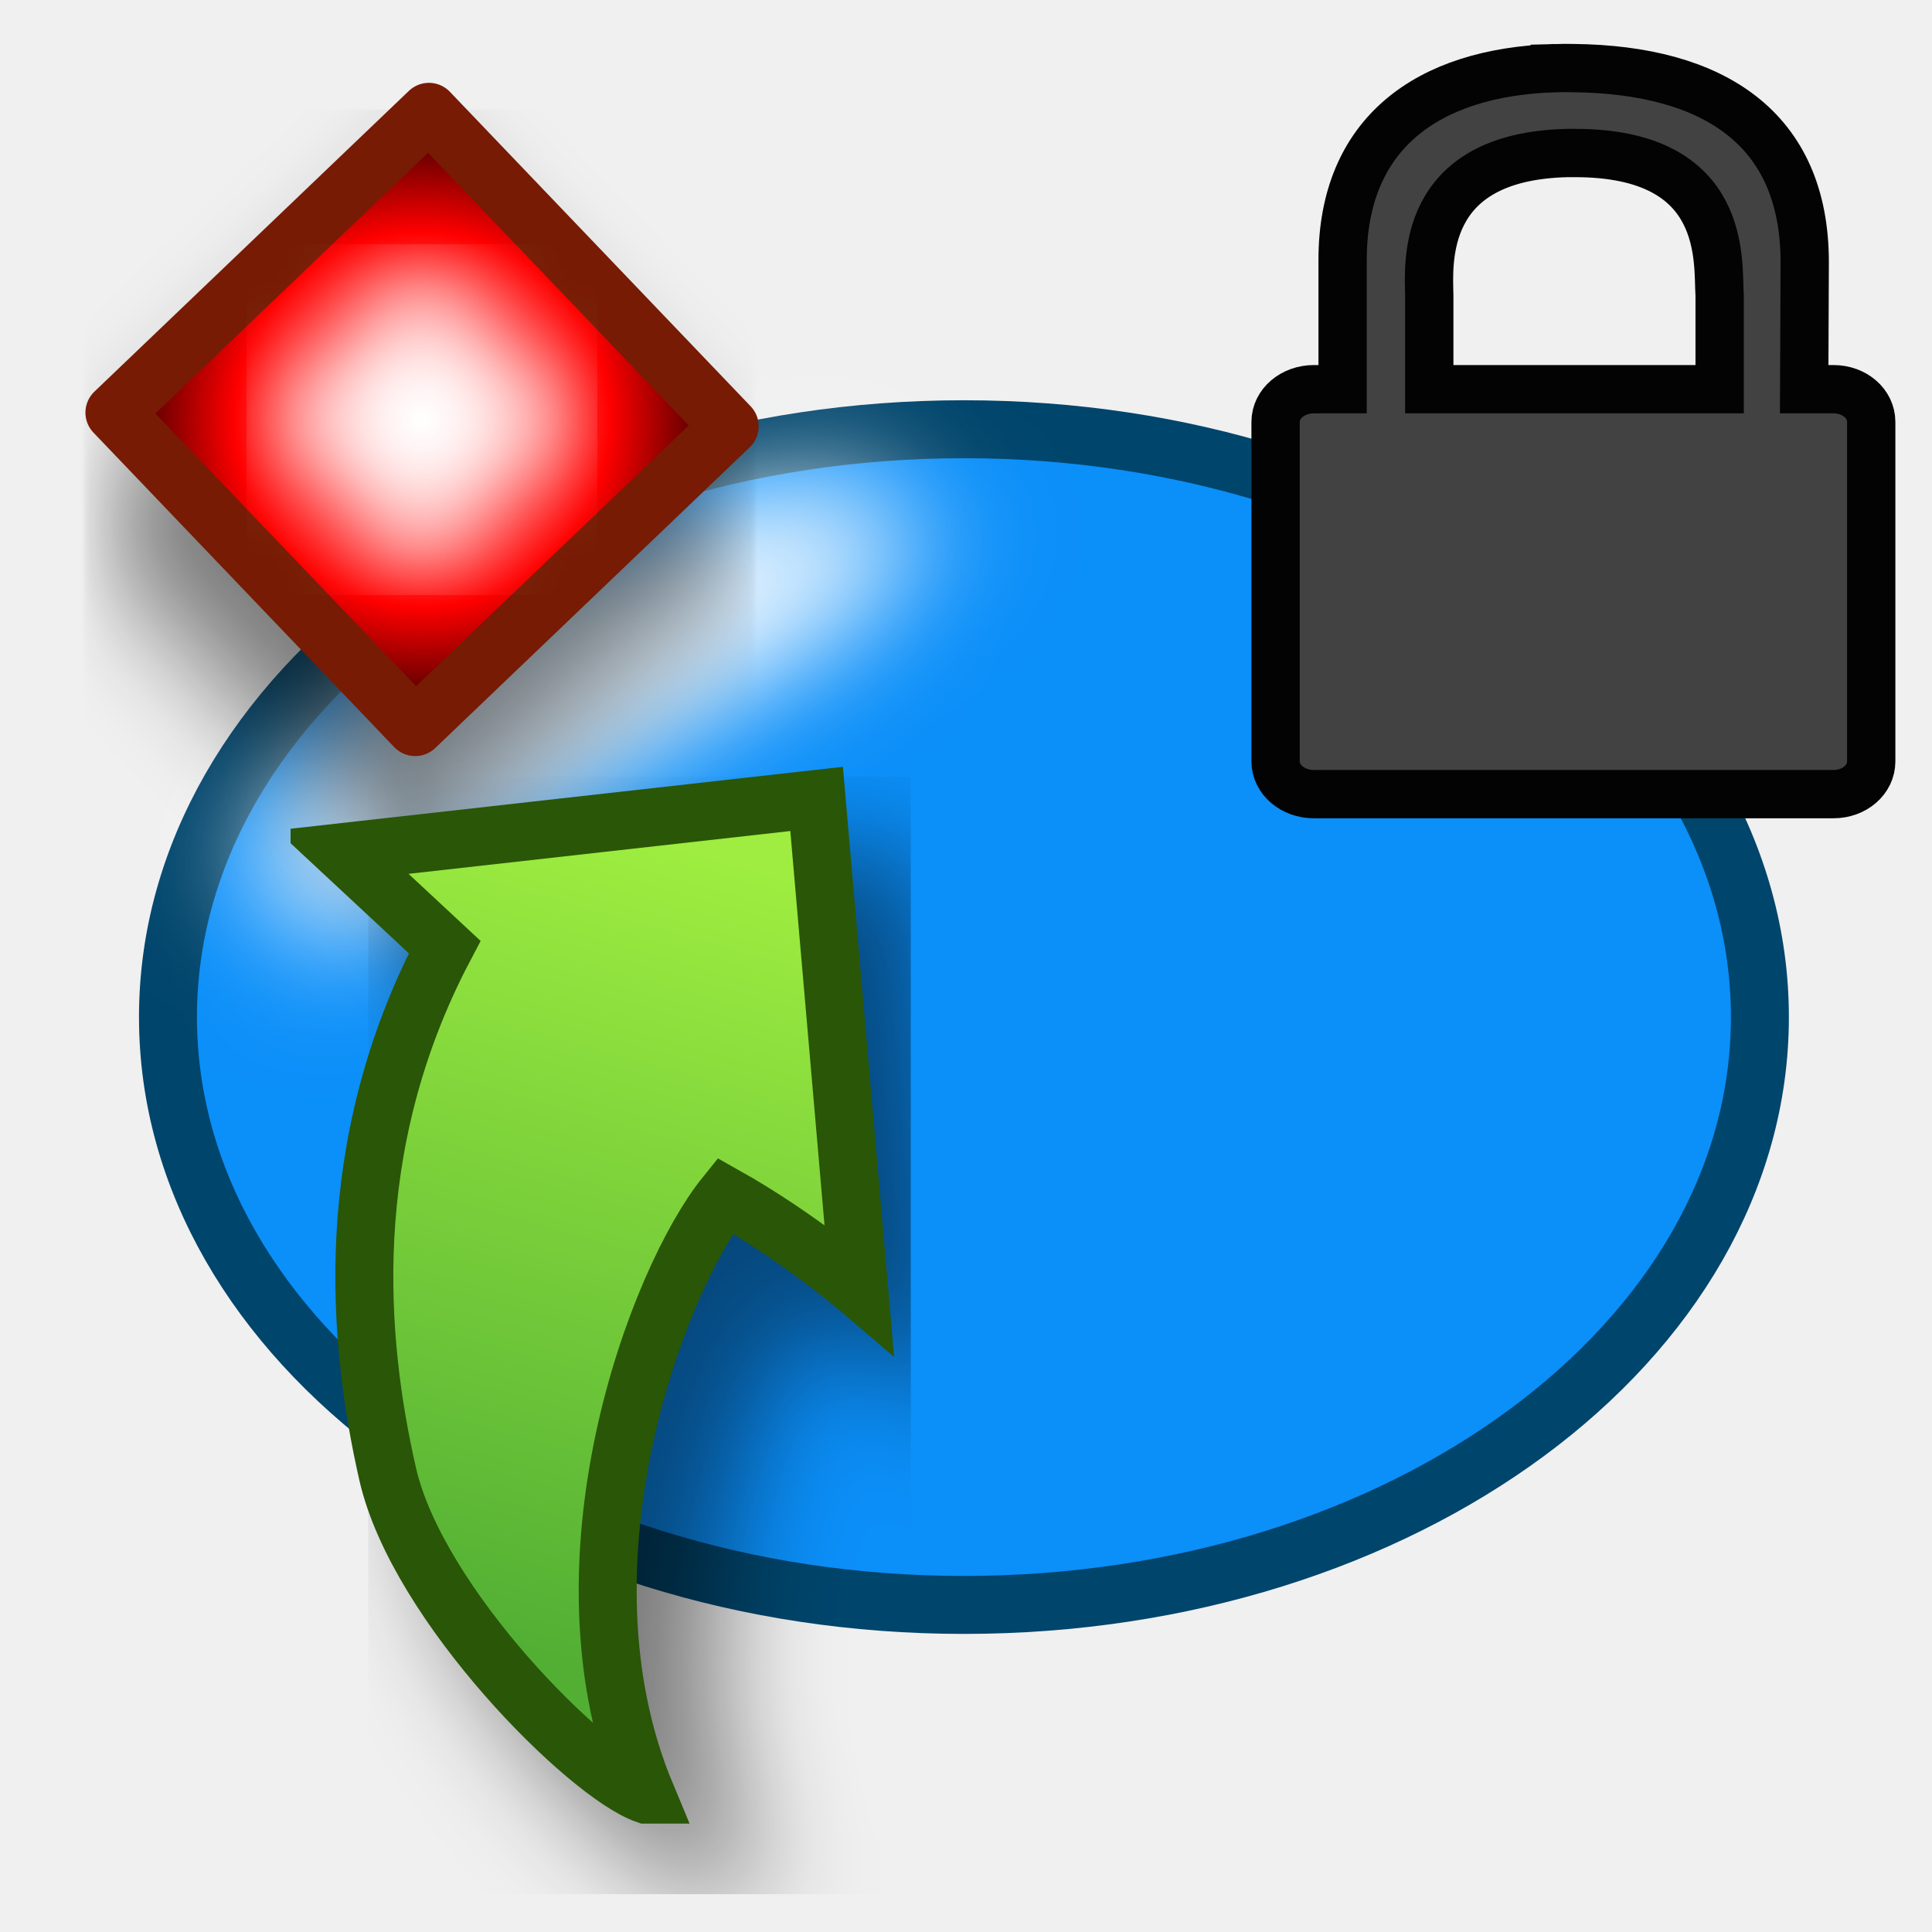
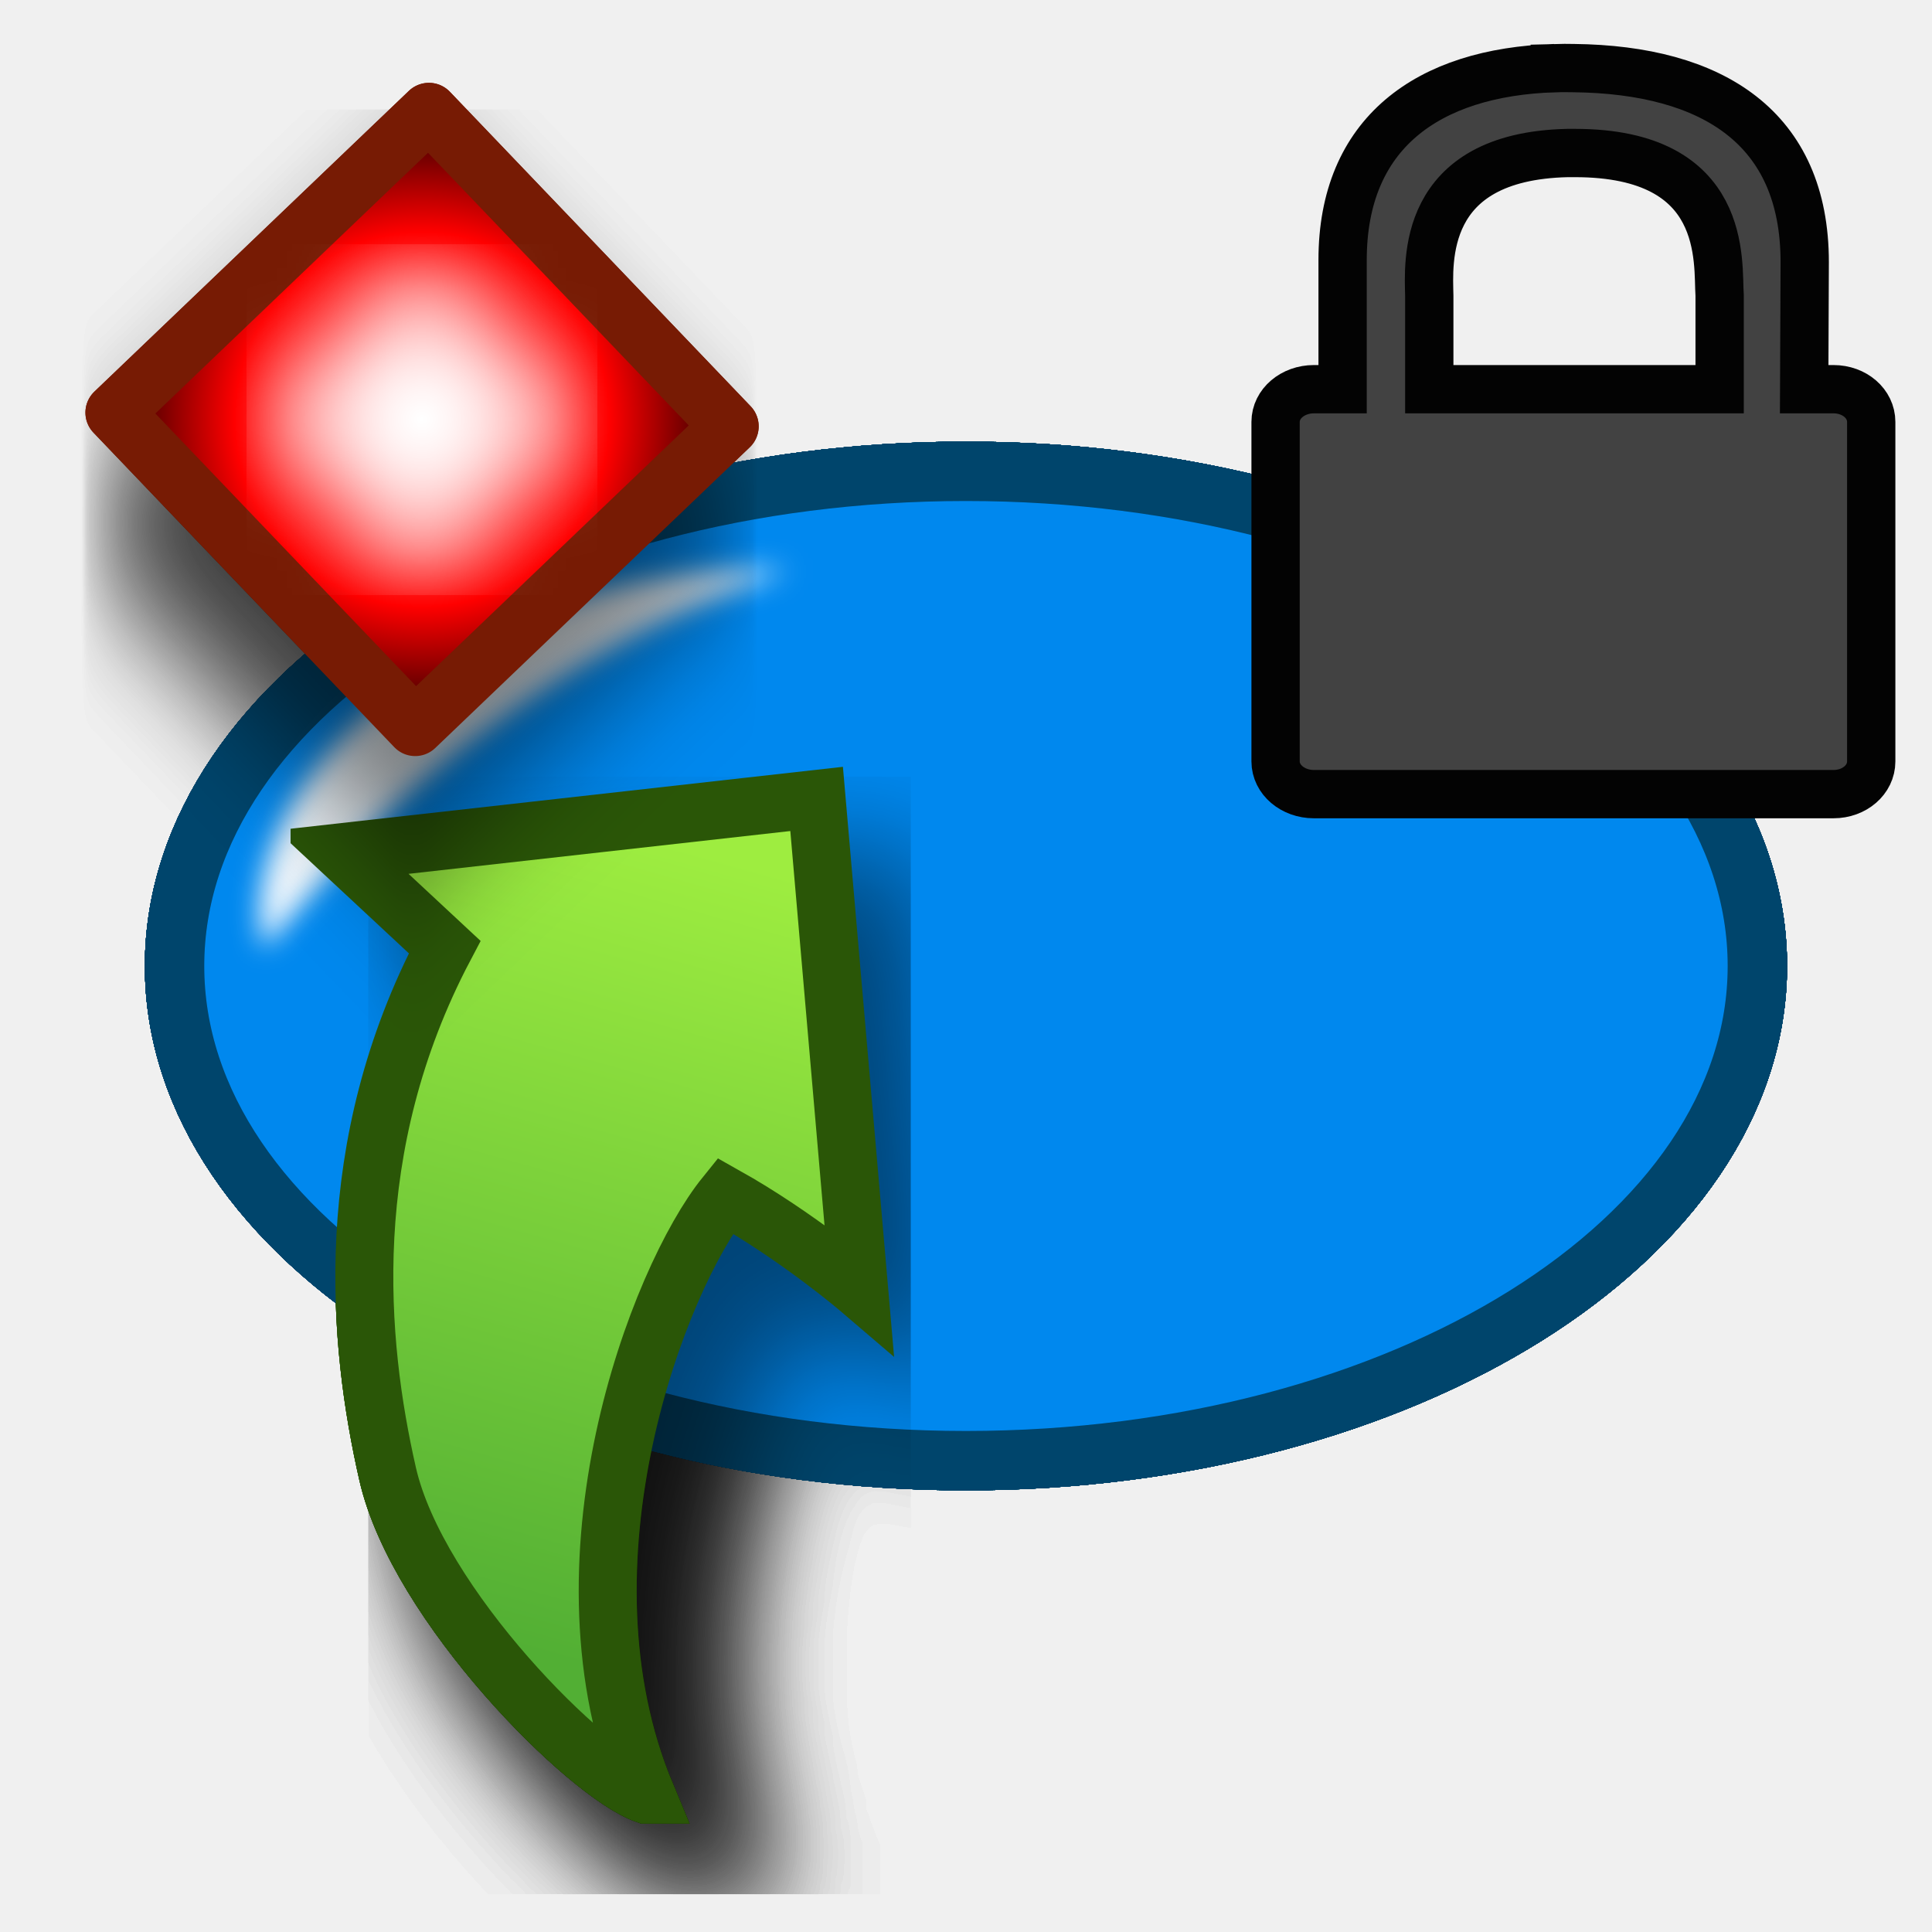
<svg xmlns="http://www.w3.org/2000/svg" height="100" viewBox="0 0 100 100" width="100">
-   <filter color-interpolation-filters="sRGB" id="a">
-     <feColorMatrix in="SourceGraphic" result="colormatrix" values="1 0 0 0 0 0 1 0 0 0 0 0 1 0 0 -0.212 -0.715 -0.072 1 0" />
-     <feComposite in="SourceGraphic" in2="colormatrix" k1="0" k2="1" k3="0" k4="0" operator="arithmetic" result="composite" />
-     <feGaussianBlur result="blur1" stdDeviation="5 .01" />
-     <feGaussianBlur in="composite" result="blur2" stdDeviation=".01 5" />
-     <feBlend in="blur2" in2="blur1" mode="darken" result="blend" />
-   </filter>
-   <g transform="translate(0 -193.1399)">
-     <ellipse cx="49.893" cy="245.784" fill="#0b8ff9" rx="41.199" ry="30.427" stroke="#00456c" stroke-linejoin="round" stroke-width="3" />
-     <path d="m-83.976 208.449c0 2.865-13.213.858-19.058.858-5.845 0-18.668.897-18.668-1.968s10.298-6.005 16.143-6.005c5.845 0 21.583 4.251 21.583 7.116z" fill="#f6fbff" filter="url(#a)" transform="matrix(.8299576 -.5578265 .5578265 .8299576 0 0)" />
-   </g>
-   <filter color-interpolation-filters="sRGB" id="b">
+   <filter color-interpolation-filters="sRGB" height="1.173" id="a" width="1.123" x="-.062" y="-.087">
+     <feGaussianBlur stdDeviation=".182" />
+   </filter>
+   <g transform="matrix(3.870601 0 0 3.870601 -1.724677 -1045.516)">
+     <ellipse cx="13.363" cy="283.035" rx="10.583" ry="6.615" style="fill:#08e;fill-opacity:.941;stroke:#00456c;stroke-width:.794;stroke-linecap:square;stroke-linejoin:round" />
+     <path d="m11.018 277.74c-2.167.615-3.885 1.958-4.335 2.298-.646.487-1.536 1.361-2.71 2.758-.325-1.402.926-3.084 2.635-4.034 1.554-.864 2.97-1.035 4.41-1.022z" fill="#fff" filter="url(#a)" opacity=".94" />
+   </g>
+   <filter color-interpolation-filters="sRGB" height="1.173" id="b" width="1.123" x="-.062" y="-.087">
+     <feGaussianBlur stdDeviation=".182" />
+   </filter>
+   <g transform="matrix(3.870601 0 0 3.870601 -1.724677 -1045.516)">
+     <ellipse cx="13.363" cy="283.035" rx="10.583" ry="6.615" style="fill:#08e;fill-opacity:.941;stroke:#00456c;stroke-width:.794;stroke-linecap:square;stroke-linejoin:round" />
+     <path d="m11.018 277.74c-2.167.615-3.885 1.958-4.335 2.298-.646.487-1.536 1.361-2.71 2.758-.325-1.402.926-3.084 2.635-4.034 1.554-.864 2.97-1.035 4.41-1.022z" fill="#fff" filter="url(#b)" opacity=".94" />
+   </g>
+   <filter color-interpolation-filters="sRGB" height="1.173" id="c" width="1.123" x="-.062" y="-.087">
+     <feGaussianBlur stdDeviation=".182" />
+   </filter>
+   <g transform="matrix(3.870601 0 0 3.870601 -1.724677 -1045.516)">
+     <ellipse cx="13.363" cy="283.035" rx="10.583" ry="6.615" style="fill:#08e;fill-opacity:.941;stroke:#00456c;stroke-width:.794;stroke-linecap:square;stroke-linejoin:round" />
+     <path d="m11.018 277.74c-2.167.615-3.885 1.958-4.335 2.298-.646.487-1.536 1.361-2.71 2.758-.325-1.402.926-3.084 2.635-4.034 1.554-.864 2.97-1.035 4.41-1.022z" fill="#fff" filter="url(#c)" opacity=".94" />
+   </g>
+   <filter color-interpolation-filters="sRGB" height="1.173" id="d" width="1.123" x="-.062" y="-.087">
+     <feGaussianBlur stdDeviation=".182" />
+   </filter>
+   <g transform="matrix(3.870601 0 0 3.870601 -1.724677 -1045.516)">
+     <ellipse cx="13.363" cy="283.035" rx="10.583" ry="6.615" style="fill:#08e;fill-opacity:.941;stroke:#00456c;stroke-width:.794;stroke-linecap:square;stroke-linejoin:round" />
+     <path d="m11.018 277.74c-2.167.615-3.885 1.958-4.335 2.298-.646.487-1.536 1.361-2.71 2.758-.325-1.402.926-3.084 2.635-4.034 1.554-.864 2.97-1.035 4.41-1.022z" fill="#fff" filter="url(#d)" opacity=".94" />
+   </g>
+   <linearGradient gradientTransform="matrix(.7756498 0 0 .5834393 15.16644 3.37017)" gradientUnits="userSpaceOnUse" id="e" x1="32.349" x2="7.691" y1="71.676" y2="137.73">
+     <stop offset="0" stop-color="#9eed40" />
+     <stop offset="1" stop-color="#52af34" />
+   </linearGradient>
+   <filter color-interpolation-filters="sRGB" id="f">
+     <feFlood flood-opacity=".498" result="flood" />
+     <feComposite in="flood" in2="SourceGraphic" operator="in" result="composite1" />
+     <feGaussianBlur in="composite1" result="blur" stdDeviation="3" />
+     <feOffset dx="4" dy="4" result="offset" />
+     <feComposite in="SourceGraphic" in2="offset" operator="over" result="composite2" />
+   </filter>
+   <path d="m33.44 92.889c-5.017-12.008.646-26.73 4.092-31.002 3.767 2.114 6.936 4.825 6.936 4.825l-2.2-25.36-24.534 2.751 5.282 4.917c-5.462 10.369-4.497 20.478-2.953 27.266 1.544 6.788 10.342 15.547 13.376 16.603z" fill="url(#e)" fill-rule="evenodd" filter="url(#f)" stroke="#2a5607" stroke-width="3" />
+   <filter color-interpolation-filters="sRGB" height="1.173" id="g" width="1.123" x="-.062" y="-.087">
+     <feGaussianBlur stdDeviation=".182" />
+   </filter>
+   <g transform="matrix(3.870601 0 0 3.870601 -1.724677 -1045.516)">
+     <ellipse cx="13.363" cy="283.035" rx="10.583" ry="6.615" style="fill:#08e;fill-opacity:.941;stroke:#00456c;stroke-width:.794;stroke-linecap:square;stroke-linejoin:round" />
+     <path d="m11.018 277.74c-2.167.615-3.885 1.958-4.335 2.298-.646.487-1.536 1.361-2.71 2.758-.325-1.402.926-3.084 2.635-4.034 1.554-.864 2.97-1.035 4.41-1.022z" fill="#fff" filter="url(#g)" opacity=".94" />
+   </g>
+   <filter color-interpolation-filters="sRGB" height="1.173" id="h" width="1.123" x="-.062" y="-.087">
+     <feGaussianBlur stdDeviation=".182" />
+   </filter>
+   <g transform="matrix(3.870601 0 0 3.870601 -1.724677 -1045.516)">
+     <ellipse cx="13.363" cy="283.035" rx="10.583" ry="6.615" style="fill:#08e;fill-opacity:.941;stroke:#00456c;stroke-width:.794;stroke-linecap:square;stroke-linejoin:round" />
+     <path d="m11.018 277.74c-2.167.615-3.885 1.958-4.335 2.298-.646.487-1.536 1.361-2.71 2.758-.325-1.402.926-3.084 2.635-4.034 1.554-.864 2.97-1.035 4.41-1.022z" fill="#fff" filter="url(#h)" opacity=".94" />
+   </g>
+   <filter color-interpolation-filters="sRGB" height="1.173" id="i" width="1.123" x="-.062" y="-.087">
+     <feGaussianBlur stdDeviation=".182" />
+   </filter>
+   <g transform="matrix(3.870601 0 0 3.870601 -1.724677 -1045.516)">
+     <ellipse cx="13.363" cy="283.035" rx="10.583" ry="6.615" style="fill:#08e;fill-opacity:.941;stroke:#00456c;stroke-width:.794;stroke-linecap:square;stroke-linejoin:round" />
+     <path d="m11.018 277.74c-2.167.615-3.885 1.958-4.335 2.298-.646.487-1.536 1.361-2.71 2.758-.325-1.402.926-3.084 2.635-4.034 1.554-.864 2.97-1.035 4.41-1.022z" fill="#fff" filter="url(#i)" opacity=".94" />
+   </g>
+   <filter color-interpolation-filters="sRGB" height="1.173" id="j" width="1.123" x="-.062" y="-.087">
+     <feGaussianBlur stdDeviation=".182" />
+   </filter>
+   <g transform="matrix(3.870601 0 0 3.870601 -1.724677 -1045.516)">
+     <ellipse cx="13.363" cy="283.035" rx="10.583" ry="6.615" style="fill:#08e;fill-opacity:.941;stroke:#00456c;stroke-width:.794;stroke-linecap:square;stroke-linejoin:round" />
+     <path d="m11.018 277.74c-2.167.615-3.885 1.958-4.335 2.298-.646.487-1.536 1.361-2.71 2.758-.325-1.402.926-3.084 2.635-4.034 1.554-.864 2.97-1.035 4.41-1.022z" fill="#fff" filter="url(#j)" opacity=".94" />
+   </g>
+   <linearGradient gradientTransform="matrix(.7756498 0 0 .5834393 15.16644 3.37017)" gradientUnits="userSpaceOnUse" id="k" x1="32.349" x2="7.691" y1="71.676" y2="137.73">
+     <stop offset="0" stop-color="#9eed40" />
+     <stop offset="1" stop-color="#52af34" />
+   </linearGradient>
+   <filter color-interpolation-filters="sRGB" id="l">
+     <feFlood flood-opacity=".498" result="flood" />
+     <feComposite in="flood" in2="SourceGraphic" operator="in" result="composite1" />
+     <feGaussianBlur in="composite1" result="blur" stdDeviation="3" />
+     <feOffset dx="4" dy="4" result="offset" />
+     <feComposite in="SourceGraphic" in2="offset" operator="over" result="composite2" />
+   </filter>
+   <path d="m33.44 92.889c-5.017-12.008.646-26.73 4.092-31.002 3.767 2.114 6.936 4.825 6.936 4.825l-2.2-25.36-24.534 2.751 5.282 4.917c-5.462 10.369-4.497 20.478-2.953 27.266 1.544 6.788 10.342 15.547 13.376 16.603z" fill="url(#k)" fill-rule="evenodd" filter="url(#l)" stroke="#2a5607" stroke-width="3" />
+   <filter color-interpolation-filters="sRGB" id="m">
    <feGaussianBlur result="blur" stdDeviation="2 2" />
  </filter>
-   <radialGradient cx="178.044" cy="134.441" gradientTransform="matrix(.8333338 -.833333 .8333328 .8333337 -82.36006 170.777)" gradientUnits="userSpaceOnUse" id="c" r="13.515">
+   <radialGradient cx="178.044" cy="134.441" gradientTransform="matrix(.8333338 -.833333 .8333328 .8333337 -82.36006 170.777)" gradientUnits="userSpaceOnUse" id="n" r="13.515">
    <stop offset="0" stop-color="#fff" />
    <stop offset=".609" stop-color="#f00" />
    <stop offset="1" stop-color="#210000" />
  </radialGradient>
-   <filter color-interpolation-filters="sRGB" id="d">
-     <feFlood flood-opacity=".498" result="flood" />
-     <feComposite in="flood" in2="SourceGraphic" operator="in" result="composite1" />
-     <feGaussianBlur in="composite1" result="blur" stdDeviation="3" />
-     <feOffset dx="4" dy="4" result="offset" />
-     <feComposite in="SourceGraphic" in2="offset" operator="over" result="composite2" />
-   </filter>
-   <path d="m166.782 123.178h22.525v22.525h-22.525z" fill="url(#c)" filter="url(#d)" stroke="#771b04" stroke-linejoin="round" stroke-width="3" transform="matrix(.6911434 .7227176 -.7227176 .6911434 -4.04614 -199.8825)" />
-   <g fill="#fff" filter="url(#b)" transform="matrix(1.212121 0 0 1.212121 -9.366469 -246.7727)">
+   <filter color-interpolation-filters="sRGB" id="o">
+     <feFlood flood-opacity=".498" result="flood" />
+     <feComposite in="flood" in2="SourceGraphic" operator="in" result="composite1" />
+     <feGaussianBlur in="composite1" result="blur" stdDeviation="3" />
+     <feOffset dx="4" dy="4" result="offset" />
+     <feComposite in="SourceGraphic" in2="offset" operator="over" result="composite2" />
+   </filter>
+   <path d="m166.782 123.178h22.525v22.525h-22.525z" fill="url(#n)" filter="url(#o)" stroke="#771b04" stroke-linejoin="round" stroke-width="3" transform="matrix(.6911434 .7227176 -.7227176 .6911434 -4.04614 -199.8825)" />
+   <g fill="#fff" filter="url(#m)" transform="matrix(1.212121 0 0 1.212121 -9.366469 -246.7727)">
    <path d="m24.379 215.263h2.74v12.473h-2.74z" />
    <path d="m220.129-31.986h2.74v12.473h-2.74z" transform="rotate(90)" />
  </g>
-   <linearGradient gradientTransform="matrix(.7756498 0 0 .5834393 15.16644 3.37017)" gradientUnits="userSpaceOnUse" id="e" x1="32.349" x2="7.691" y1="71.676" y2="137.73">
-     <stop offset="0" stop-color="#9eed40" />
-     <stop offset="1" stop-color="#52af34" />
-   </linearGradient>
-   <filter color-interpolation-filters="sRGB" id="f">
-     <feFlood flood-opacity=".498" result="flood" />
-     <feComposite in="flood" in2="SourceGraphic" operator="in" result="composite1" />
-     <feGaussianBlur in="composite1" result="blur" stdDeviation="3" />
-     <feOffset dx="4" dy="4" result="offset" />
-     <feComposite in="SourceGraphic" in2="offset" operator="over" result="composite2" />
-   </filter>
-   <path d="m33.44 92.889c-5.017-12.008.646-26.73 4.092-31.002 3.767 2.114 6.936 4.825 6.936 4.825l-2.2-25.36-24.534 2.751 5.282 4.917c-5.462 10.369-4.497 20.478-2.953 27.266 1.544 6.788 10.342 15.547 13.376 16.603z" fill="url(#e)" fill-rule="evenodd" filter="url(#f)" stroke="#2a5607" stroke-width="3" />
+   <filter color-interpolation-filters="sRGB" height="1.173" id="p" width="1.123" x="-.062" y="-.087">
+     <feGaussianBlur stdDeviation=".182" />
+   </filter>
+   <g transform="matrix(3.870601 0 0 3.870601 -1.724677 -1045.516)">
+     <ellipse cx="13.363" cy="283.035" rx="10.583" ry="6.615" style="fill:#08e;fill-opacity:.941;stroke:#00456c;stroke-width:.794;stroke-linecap:square;stroke-linejoin:round" />
+     <path d="m11.018 277.74c-2.167.615-3.885 1.958-4.335 2.298-.646.487-1.536 1.361-2.71 2.758-.325-1.402.926-3.084 2.635-4.034 1.554-.864 2.97-1.035 4.41-1.022z" fill="#fff" filter="url(#p)" opacity=".94" />
+   </g>
+   <filter color-interpolation-filters="sRGB" height="1.173" id="q" width="1.123" x="-.062" y="-.087">
+     <feGaussianBlur stdDeviation=".182" />
+   </filter>
+   <g transform="matrix(3.870601 0 0 3.870601 -1.724677 -1045.516)">
+     <ellipse cx="13.363" cy="283.035" rx="10.583" ry="6.615" style="fill:#08e;fill-opacity:.941;stroke:#00456c;stroke-width:.794;stroke-linecap:square;stroke-linejoin:round" />
+     <path d="m11.018 277.74c-2.167.615-3.885 1.958-4.335 2.298-.646.487-1.536 1.361-2.71 2.758-.325-1.402.926-3.084 2.635-4.034 1.554-.864 2.97-1.035 4.41-1.022z" fill="#fff" filter="url(#q)" opacity=".94" />
+   </g>
+   <filter color-interpolation-filters="sRGB" height="1.173" id="r" width="1.123" x="-.062" y="-.087">
+     <feGaussianBlur stdDeviation=".182" />
+   </filter>
+   <g transform="matrix(3.870601 0 0 3.870601 -1.724677 -1045.516)">
+     <ellipse cx="13.363" cy="283.035" rx="10.583" ry="6.615" style="fill:#08e;fill-opacity:.941;stroke:#00456c;stroke-width:.794;stroke-linecap:square;stroke-linejoin:round" />
+     <path d="m11.018 277.74c-2.167.615-3.885 1.958-4.335 2.298-.646.487-1.536 1.361-2.71 2.758-.325-1.402.926-3.084 2.635-4.034 1.554-.864 2.97-1.035 4.41-1.022z" fill="#fff" filter="url(#r)" opacity=".94" />
+   </g>
+   <filter color-interpolation-filters="sRGB" height="1.173" id="s" width="1.123" x="-.062" y="-.087">
+     <feGaussianBlur stdDeviation=".182" />
+   </filter>
+   <g transform="matrix(3.870601 0 0 3.870601 -1.724677 -1045.516)">
+     <ellipse cx="13.363" cy="283.035" rx="10.583" ry="6.615" style="fill:#08e;fill-opacity:.941;stroke:#00456c;stroke-width:.794;stroke-linecap:square;stroke-linejoin:round" />
+     <path d="m11.018 277.74c-2.167.615-3.885 1.958-4.335 2.298-.646.487-1.536 1.361-2.71 2.758-.325-1.402.926-3.084 2.635-4.034 1.554-.864 2.97-1.035 4.41-1.022z" fill="#fff" filter="url(#s)" opacity=".94" />
+   </g>
+   <linearGradient gradientTransform="matrix(.7756498 0 0 .5834393 15.16644 3.37017)" gradientUnits="userSpaceOnUse" id="t" x1="32.349" x2="7.691" y1="71.676" y2="137.73">
+     <stop offset="0" stop-color="#9eed40" />
+     <stop offset="1" stop-color="#52af34" />
+   </linearGradient>
+   <filter color-interpolation-filters="sRGB" id="u">
+     <feFlood flood-opacity=".498" result="flood" />
+     <feComposite in="flood" in2="SourceGraphic" operator="in" result="composite1" />
+     <feGaussianBlur in="composite1" result="blur" stdDeviation="3" />
+     <feOffset dx="4" dy="4" result="offset" />
+     <feComposite in="SourceGraphic" in2="offset" operator="over" result="composite2" />
+   </filter>
+   <path d="m33.44 92.889c-5.017-12.008.646-26.73 4.092-31.002 3.767 2.114 6.936 4.825 6.936 4.825l-2.2-25.36-24.534 2.751 5.282 4.917c-5.462 10.369-4.497 20.478-2.953 27.266 1.544 6.788 10.342 15.547 13.376 16.603z" fill="url(#t)" fill-rule="evenodd" filter="url(#u)" stroke="#2a5607" stroke-width="3" />
+   <filter color-interpolation-filters="sRGB" height="1.173" id="v" width="1.123" x="-.062" y="-.087">
+     <feGaussianBlur stdDeviation=".182" />
+   </filter>
+   <g transform="matrix(3.870601 0 0 3.870601 -1.724677 -1045.516)">
+     <ellipse cx="13.363" cy="283.035" rx="10.583" ry="6.615" style="fill:#08e;fill-opacity:.941;stroke:#00456c;stroke-width:.794;stroke-linecap:square;stroke-linejoin:round" />
+     <path d="m11.018 277.74c-2.167.615-3.885 1.958-4.335 2.298-.646.487-1.536 1.361-2.71 2.758-.325-1.402.926-3.084 2.635-4.034 1.554-.864 2.97-1.035 4.41-1.022z" fill="#fff" filter="url(#v)" opacity=".94" />
+   </g>
+   <filter color-interpolation-filters="sRGB" height="1.173" id="w" width="1.123" x="-.062" y="-.087">
+     <feGaussianBlur stdDeviation=".182" />
+   </filter>
+   <g transform="matrix(3.870601 0 0 3.870601 -1.724677 -1045.516)">
+     <ellipse cx="13.363" cy="283.035" rx="10.583" ry="6.615" style="fill:#08e;fill-opacity:.941;stroke:#00456c;stroke-width:.794;stroke-linecap:square;stroke-linejoin:round" />
+     <path d="m11.018 277.74c-2.167.615-3.885 1.958-4.335 2.298-.646.487-1.536 1.361-2.71 2.758-.325-1.402.926-3.084 2.635-4.034 1.554-.864 2.97-1.035 4.41-1.022z" fill="#fff" filter="url(#w)" opacity=".94" />
+   </g>
+   <filter color-interpolation-filters="sRGB" height="1.173" id="x" width="1.123" x="-.062" y="-.087">
+     <feGaussianBlur stdDeviation=".182" />
+   </filter>
+   <g transform="matrix(3.870601 0 0 3.870601 -1.724677 -1045.516)">
+     <ellipse cx="13.363" cy="283.035" rx="10.583" ry="6.615" style="fill:#08e;fill-opacity:.941;stroke:#00456c;stroke-width:.794;stroke-linecap:square;stroke-linejoin:round" />
+     <path d="m11.018 277.74c-2.167.615-3.885 1.958-4.335 2.298-.646.487-1.536 1.361-2.71 2.758-.325-1.402.926-3.084 2.635-4.034 1.554-.864 2.97-1.035 4.41-1.022z" fill="#fff" filter="url(#x)" opacity=".94" />
+   </g>
+   <filter color-interpolation-filters="sRGB" height="1.173" id="y" width="1.123" x="-.062" y="-.087">
+     <feGaussianBlur stdDeviation=".182" />
+   </filter>
+   <g transform="matrix(3.870601 0 0 3.870601 -1.724677 -1045.516)">
+     <ellipse cx="13.363" cy="283.035" rx="10.583" ry="6.615" style="fill:#08e;fill-opacity:.941;stroke:#00456c;stroke-width:.794;stroke-linecap:square;stroke-linejoin:round" />
+     <path d="m11.018 277.74c-2.167.615-3.885 1.958-4.335 2.298-.646.487-1.536 1.361-2.71 2.758-.325-1.402.926-3.084 2.635-4.034 1.554-.864 2.97-1.035 4.41-1.022z" fill="#fff" filter="url(#y)" opacity=".94" />
+   </g>
+   <linearGradient gradientTransform="matrix(.7756498 0 0 .5834393 15.16644 3.37017)" gradientUnits="userSpaceOnUse" id="z" x1="32.349" x2="7.691" y1="71.676" y2="137.73">
+     <stop offset="0" stop-color="#9eed40" />
+     <stop offset="1" stop-color="#52af34" />
+   </linearGradient>
+   <filter color-interpolation-filters="sRGB" id="{">
+     <feFlood flood-opacity=".498" result="flood" />
+     <feComposite in="flood" in2="SourceGraphic" operator="in" result="composite1" />
+     <feGaussianBlur in="composite1" result="blur" stdDeviation="3" />
+     <feOffset dx="4" dy="4" result="offset" />
+     <feComposite in="SourceGraphic" in2="offset" operator="over" result="composite2" />
+   </filter>
+   <path d="m33.44 92.889c-5.017-12.008.646-26.73 4.092-31.002 3.767 2.114 6.936 4.825 6.936 4.825l-2.2-25.36-24.534 2.751 5.282 4.917c-5.462 10.369-4.497 20.478-2.953 27.266 1.544 6.788 10.342 15.547 13.376 16.603z" fill="url(#z)" fill-rule="evenodd" filter="url(#{)" stroke="#2a5607" stroke-width="3" />
+   <filter color-interpolation-filters="sRGB" id="|">
+     <feGaussianBlur result="blur" stdDeviation="2 2" />
+   </filter>
+   <radialGradient cx="178.044" cy="134.441" gradientTransform="matrix(.8333338 -.833333 .8333328 .8333337 -82.36006 170.777)" gradientUnits="userSpaceOnUse" id="}" r="13.515">
+     <stop offset="0" stop-color="#fff" />
+     <stop offset=".609" stop-color="#f00" />
+     <stop offset="1" stop-color="#210000" />
+   </radialGradient>
+   <filter color-interpolation-filters="sRGB" id="~">
+     <feFlood flood-opacity=".498" result="flood" />
+     <feComposite in="flood" in2="SourceGraphic" operator="in" result="composite1" />
+     <feGaussianBlur in="composite1" result="blur" stdDeviation="3" />
+     <feOffset dx="4" dy="4" result="offset" />
+     <feComposite in="SourceGraphic" in2="offset" operator="over" result="composite2" />
+   </filter>
+   <path d="m166.782 123.178h22.525v22.525h-22.525z" fill="url(#})" filter="url(#~)" stroke="#771b04" stroke-linejoin="round" stroke-width="3" transform="matrix(.6911434 .7227176 -.7227176 .6911434 -4.04614 -199.8825)" />
+   <g fill="#fff" filter="url(#|)" transform="matrix(1.212121 0 0 1.212121 -9.366469 -246.7727)">
+     <path d="m24.379 215.263h2.74v12.473h-2.74z" />
+     <path d="m220.129-31.986h2.74v12.473h-2.74z" transform="rotate(90)" />
+   </g>
  <path d="m80.475-48.474c-6.604.208-10.982 3.383-10.982 9.934v6.685h-1.488c-1.09 0-1.981.751-1.981 1.692v17.575c0 .941.891 1.692 1.981 1.692h26.895c1.09 0 1.954-.751 1.954-1.692v-17.575c0-.941-.863-1.692-1.954-1.692h-1.516l.028-6.577c0-6.953-4.753-9.957-11.946-10.043-.336-.003-.667-.01-.991 0zm.66 4.394c.122-.003.261 0 .386 0 7.982 0 7.37 5.676 7.487 7.368v4.857h-15.029v-4.829c-.029-1.678-.495-7.224 7.156-7.396z" fill="#424242" stroke="#030303" stroke-width="2.5" transform="translate(0 52)" />
</svg>
